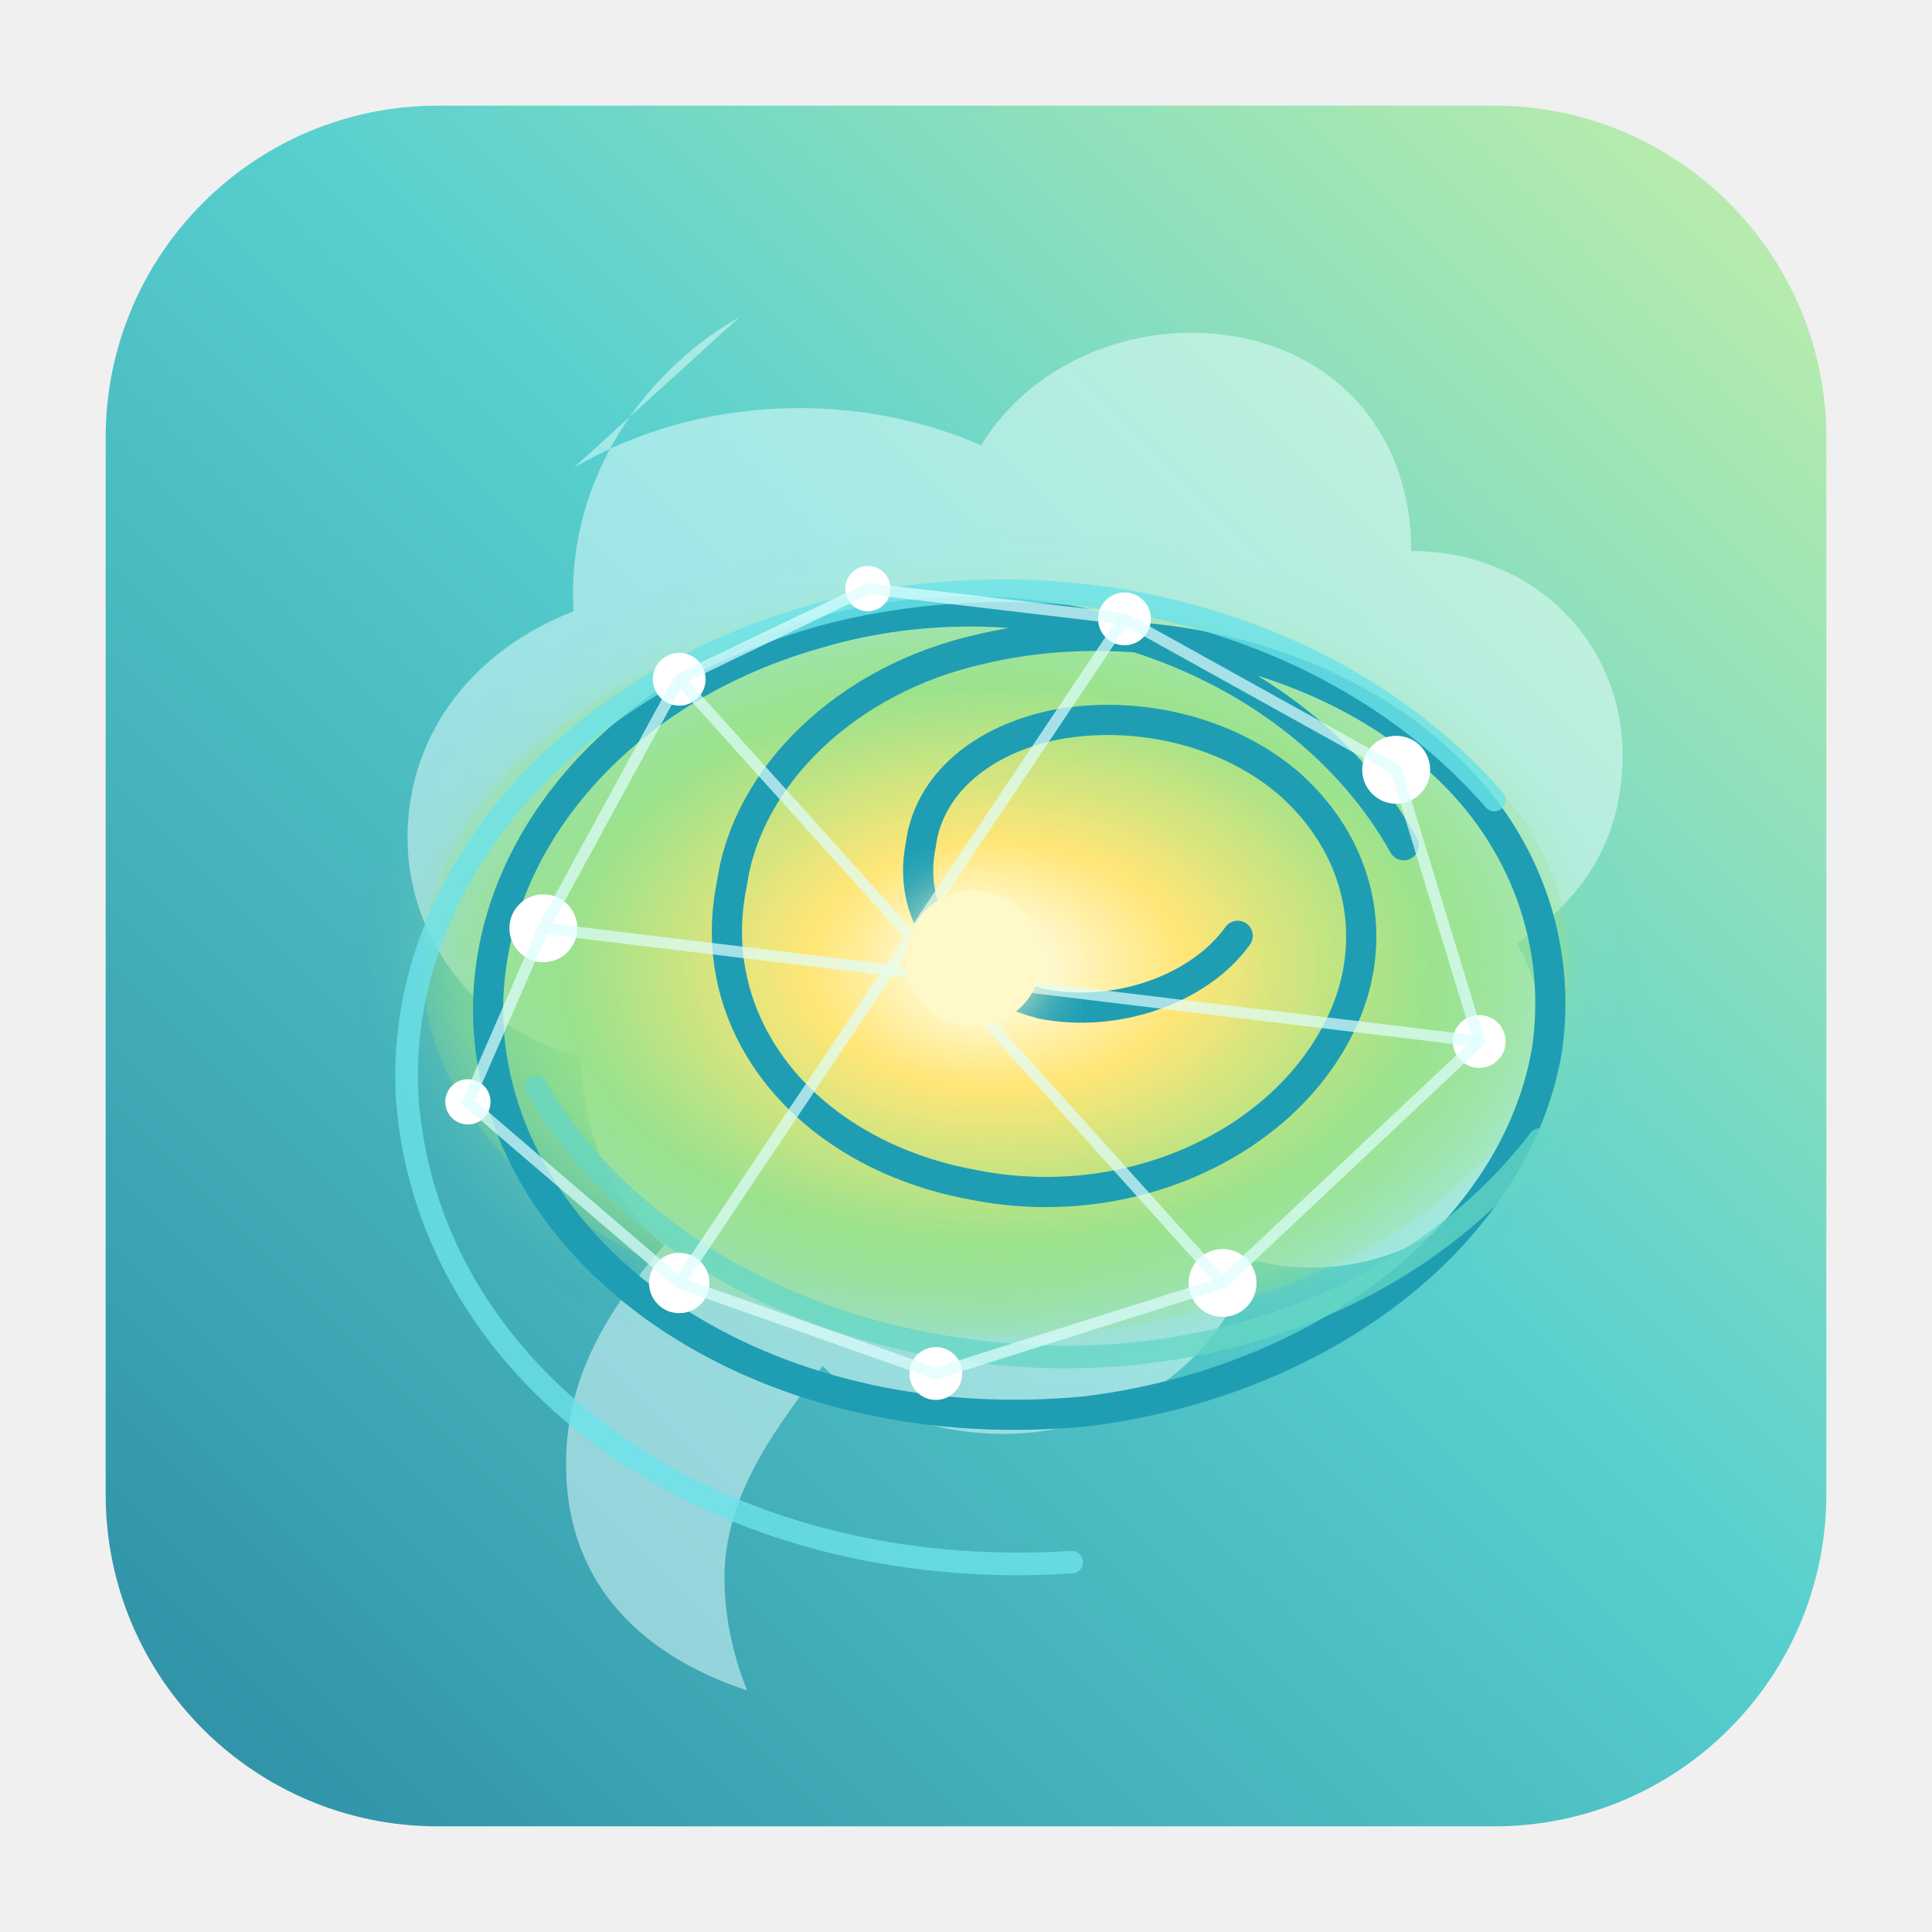
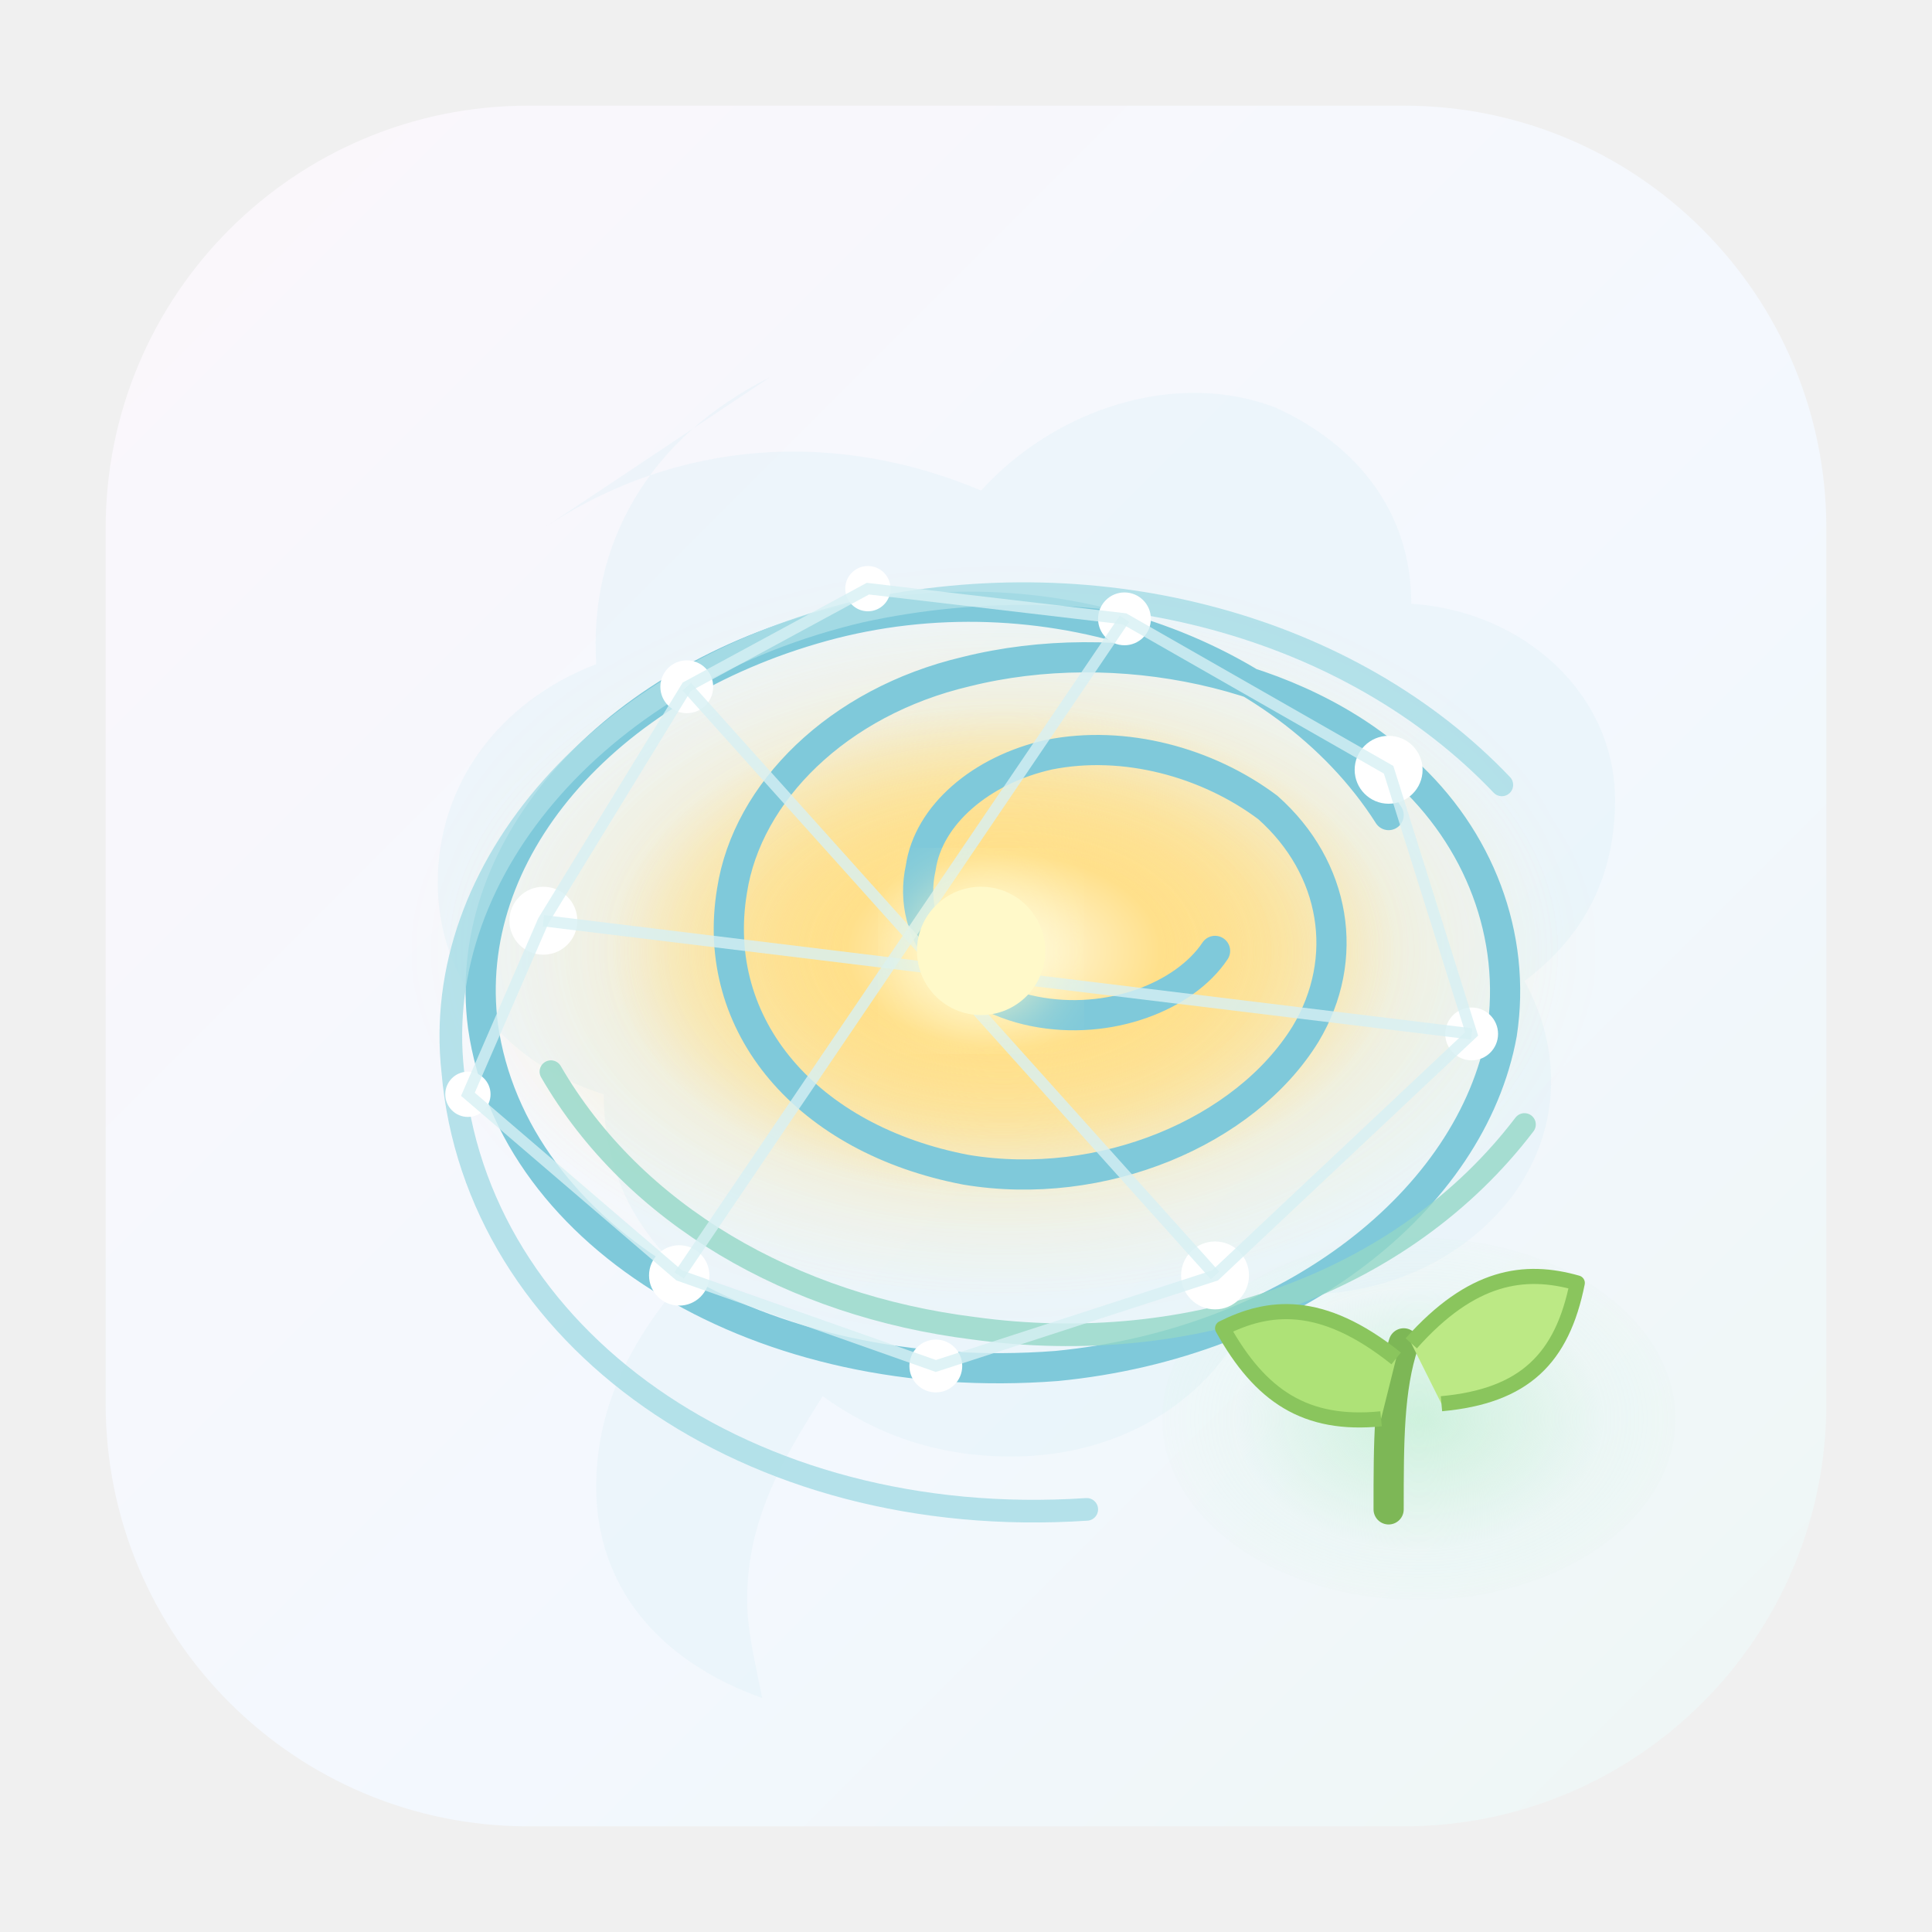
<svg xmlns="http://www.w3.org/2000/svg" viewBox="0 0 256 256" role="img" aria-label="Learning Spiral icon">
  <defs>
-     <linearGradient id="bg" x1="0%" y1="100%" x2="100%" y2="0%">
-       <stop offset="0%" stop-color="#2c8ca3" />
-       <stop offset="55%" stop-color="#58d0cf" />
-       <stop offset="100%" stop-color="#c7f0a7" />
+     <linearGradient id="bg" x1="0%" y1="0%" x2="100%" y2="100%">
+       <stop offset="0%" stop-color="#fbf7fb" />
+       <stop offset="60%" stop-color="#f3f8fe" />
+       <stop offset="100%" stop-color="#eef6f4" />
    </linearGradient>
-     <radialGradient id="core" cx="50%" cy="50%" r="55%">
-       <stop offset="0%" stop-color="#fffef0" />
-       <stop offset="30%" stop-color="#ffe677" />
-       <stop offset="68%" stop-color="#9ae287" stop-opacity="0.75" />
-       <stop offset="100%" stop-color="#9ae287" stop-opacity="0" />
+     <radialGradient id="core" cx="50%" cy="50%" r="50%">
+       <stop offset="0%" stop-color="#fffbe8" />
+       <stop offset="28%" stop-color="#ffe08b" />
+       <stop offset="70%" stop-color="#ffe08b" stop-opacity="0.12" />
+       <stop offset="100%" stop-color="#ffe08b" stop-opacity="0" />
+     </radialGradient>
+     <radialGradient id="glowMint" cx="50%" cy="50%" r="60%">
+       <stop offset="0%" stop-color="#c8f0d8" stop-opacity="0.85" />
+       <stop offset="60%" stop-color="#c8f0d8" stop-opacity="0.12" />
+       <stop offset="100%" stop-color="#c8f0d8" stop-opacity="0" />
    </radialGradient>
    <filter id="glow" x="-30%" y="-30%" width="160%" height="160%">
-       <feGaussianBlur stdDeviation="4" result="blur" />
+       <feGaussianBlur stdDeviation="4.5" result="blur" />
      <feMerge>
        <feMergeNode in="blur" />
        <feMergeNode in="SourceGraphic" />
      </feMerge>
    </filter>
  </defs>
-   <rect x="14" y="14" width="228" height="228" rx="44" fill="url(#bg)" />
-   <path d="M76 62c17-10 38-10 54-3 8-13 25-18 39-13 11 4 18 14 18 27 16 0 28 12 28 27 0 11-5 19-14 25 5 9 5 21-2 30-8 11-21 15-33 12-5 15-19 23-33 23-9 0-18-3-24-9-6 8-13 17-13 28 0 5 1 10 3 15-15-5-24-15-24-30 0-12 6-21 13-29-7-6-11-15-11-25-13-3-23-15-23-29 0-14 9-25 22-30-1-16 8-31 22-39Z" fill="#ecffff" fill-opacity="0.5" />
-   <ellipse cx="132" cy="128" rx="76" ry="49" fill="url(#core)" filter="url(#glow)" />
+   <rect x="14" y="14" width="228" height="228" rx="56" fill="url(#bg)" />
+   <path d="M72 70c18-12 39-13 58-5 10-11 26-16 39-11 11 5 18 14 18 26 15 1 27 12 27 26 0 10-4 18-12 24 5 9 5 20-2 29-8 10-21 14-33 12-5 14-18 22-33 22-10 0-18-3-25-8-5 8-10 16-10 27 0 4 1 8 2 13-14-5-22-15-22-28 0-11 5-20 12-28-7-6-11-14-11-24-13-4-22-15-22-28 0-13 8-24 21-29-1-16 7-30 23-38Z" fill="#dff1f7" fill-opacity="0.42" />
+   <ellipse cx="133" cy="126" rx="75" ry="46" fill="url(#core)" filter="url(#glow)" />
+   <ellipse cx="188" cy="188" rx="34" ry="24" fill="url(#glowMint)" />
  <g fill="none" stroke-linecap="round" stroke-linejoin="round">
-     <path d="M186 112c-14-25-48-37-78-28-28 8-46 31-43 55 4 30 38 52 79 48 32-4 57-24 61-48 2-14-3-28-14-38-15-14-40-20-61-15-18 4-31 17-33 31-4 19 10 36 32 40 20 4 40-5 48-20 6-11 4-24-6-33-8-7-20-10-31-8-10 2-17 8-18 16-2 10 5 18 16 21 10 2 21-2 26-9" stroke="#1f9eb3" stroke-width="4" />
-     <path d="M198 106c-20-23-55-33-88-25-35 9-58 36-56 65 3 37 41 64 88 61" stroke="#6ce2ea" stroke-width="3" stroke-opacity="0.8" />
-     <path d="M71 144c11 19 33 32 58 35 30 4 59-7 75-28" stroke="#64d6c4" stroke-width="3" stroke-opacity="0.75" />
+     <path d="M184 108c-14-22-46-33-75-25-29 8-48 30-45 53 4 28 37 48 76 45 31-3 55-22 59-44 2-13-3-26-13-35-14-13-38-18-58-13-17 4-29 16-31 29-3 18 10 33 31 37 18 3 37-5 45-18 6-10 4-22-5-30-8-6-19-9-29-7-9 2-16 8-17 15-2 9 5 17 15 19 10 2 20-2 24-8" stroke="#7fc9da" stroke-width="4" />
+     <path d="M199 104c-20-21-53-30-85-23-34 8-57 34-54 61 3 35 39 61 84 58" stroke="#a9dde6" stroke-width="3" stroke-opacity="0.85" />
+     <path d="M73 142c11 19 32 31 56 34 29 4 57-6 73-27" stroke="#93d7c6" stroke-width="3" stroke-opacity="0.8" />
  </g>
  <g fill="#fff">
-     <circle cx="72" cy="123" r="4.5" />
-     <circle cx="90" cy="90" r="3.5" />
+     <circle cx="72" cy="122" r="4.5" />
+     <circle cx="91" cy="91" r="3.5" />
    <circle cx="115" cy="78" r="3" />
    <circle cx="149" cy="82" r="3.5" />
-     <circle cx="185" cy="102" r="4.5" />
-     <circle cx="196" cy="138" r="3.5" />
-     <circle cx="162" cy="170" r="4.5" />
-     <circle cx="124" cy="182" r="3.5" />
-     <circle cx="90" cy="170" r="4" />
-     <circle cx="62" cy="146" r="3" />
+     <circle cx="184" cy="102" r="4.5" />
+     <circle cx="195" cy="137" r="3.5" />
+     <circle cx="161" cy="169" r="4.5" />
+     <circle cx="124" cy="181" r="3.5" />
+     <circle cx="90" cy="169" r="4" />
+     <circle cx="62" cy="145" r="3" />
  </g>
-   <g stroke="#dffefe" stroke-opacity="0.7" stroke-width="1.5">
-     <path d="M72 123 90 90 115 78 149 82 185 102 196 138 162 170 124 182 90 170 62 146Z" fill="none" />
-     <path d="M90 90 162 170" fill="none" />
-     <path d="M149 82 90 170" fill="none" />
-     <path d="M72 123 196 138" fill="none" />
+   <g stroke="#d7f0f3" stroke-opacity="0.8" stroke-width="1.5">
+     <path d="M72 122 91 91 115 78 149 82 184 102 195 137 161 169 124 181 90 169 62 145Z" fill="none" />
+     <path d="M91 91 161 169" fill="none" />
+     <path d="M149 82 90 169" fill="none" />
+     <path d="M72 122 195 137" fill="none" />
  </g>
-   <circle cx="129" cy="127" r="9" fill="#fff9c9" filter="url(#glow)" />
+   <circle cx="130" cy="126" r="8.5" fill="#fff9c9" filter="url(#glow)" />
+   <g transform="translate(174 166)">
+     <path d="M10 34c0-9 0-16 2-22" fill="none" stroke="#7db756" stroke-width="4" stroke-linecap="round" />
+     <path d="M11 14c-10-8-17-7-23-4 5 9 11 13 21 12" fill="#aee277" stroke="#8ac55d" stroke-width="2" stroke-linejoin="round" />
+     <path d="M13 12c8-9 15-10 22-8-2 10-7 15-18 16" fill="#bce985" stroke="#8ac55d" stroke-width="2" stroke-linejoin="round" />
+   </g>
</svg>
